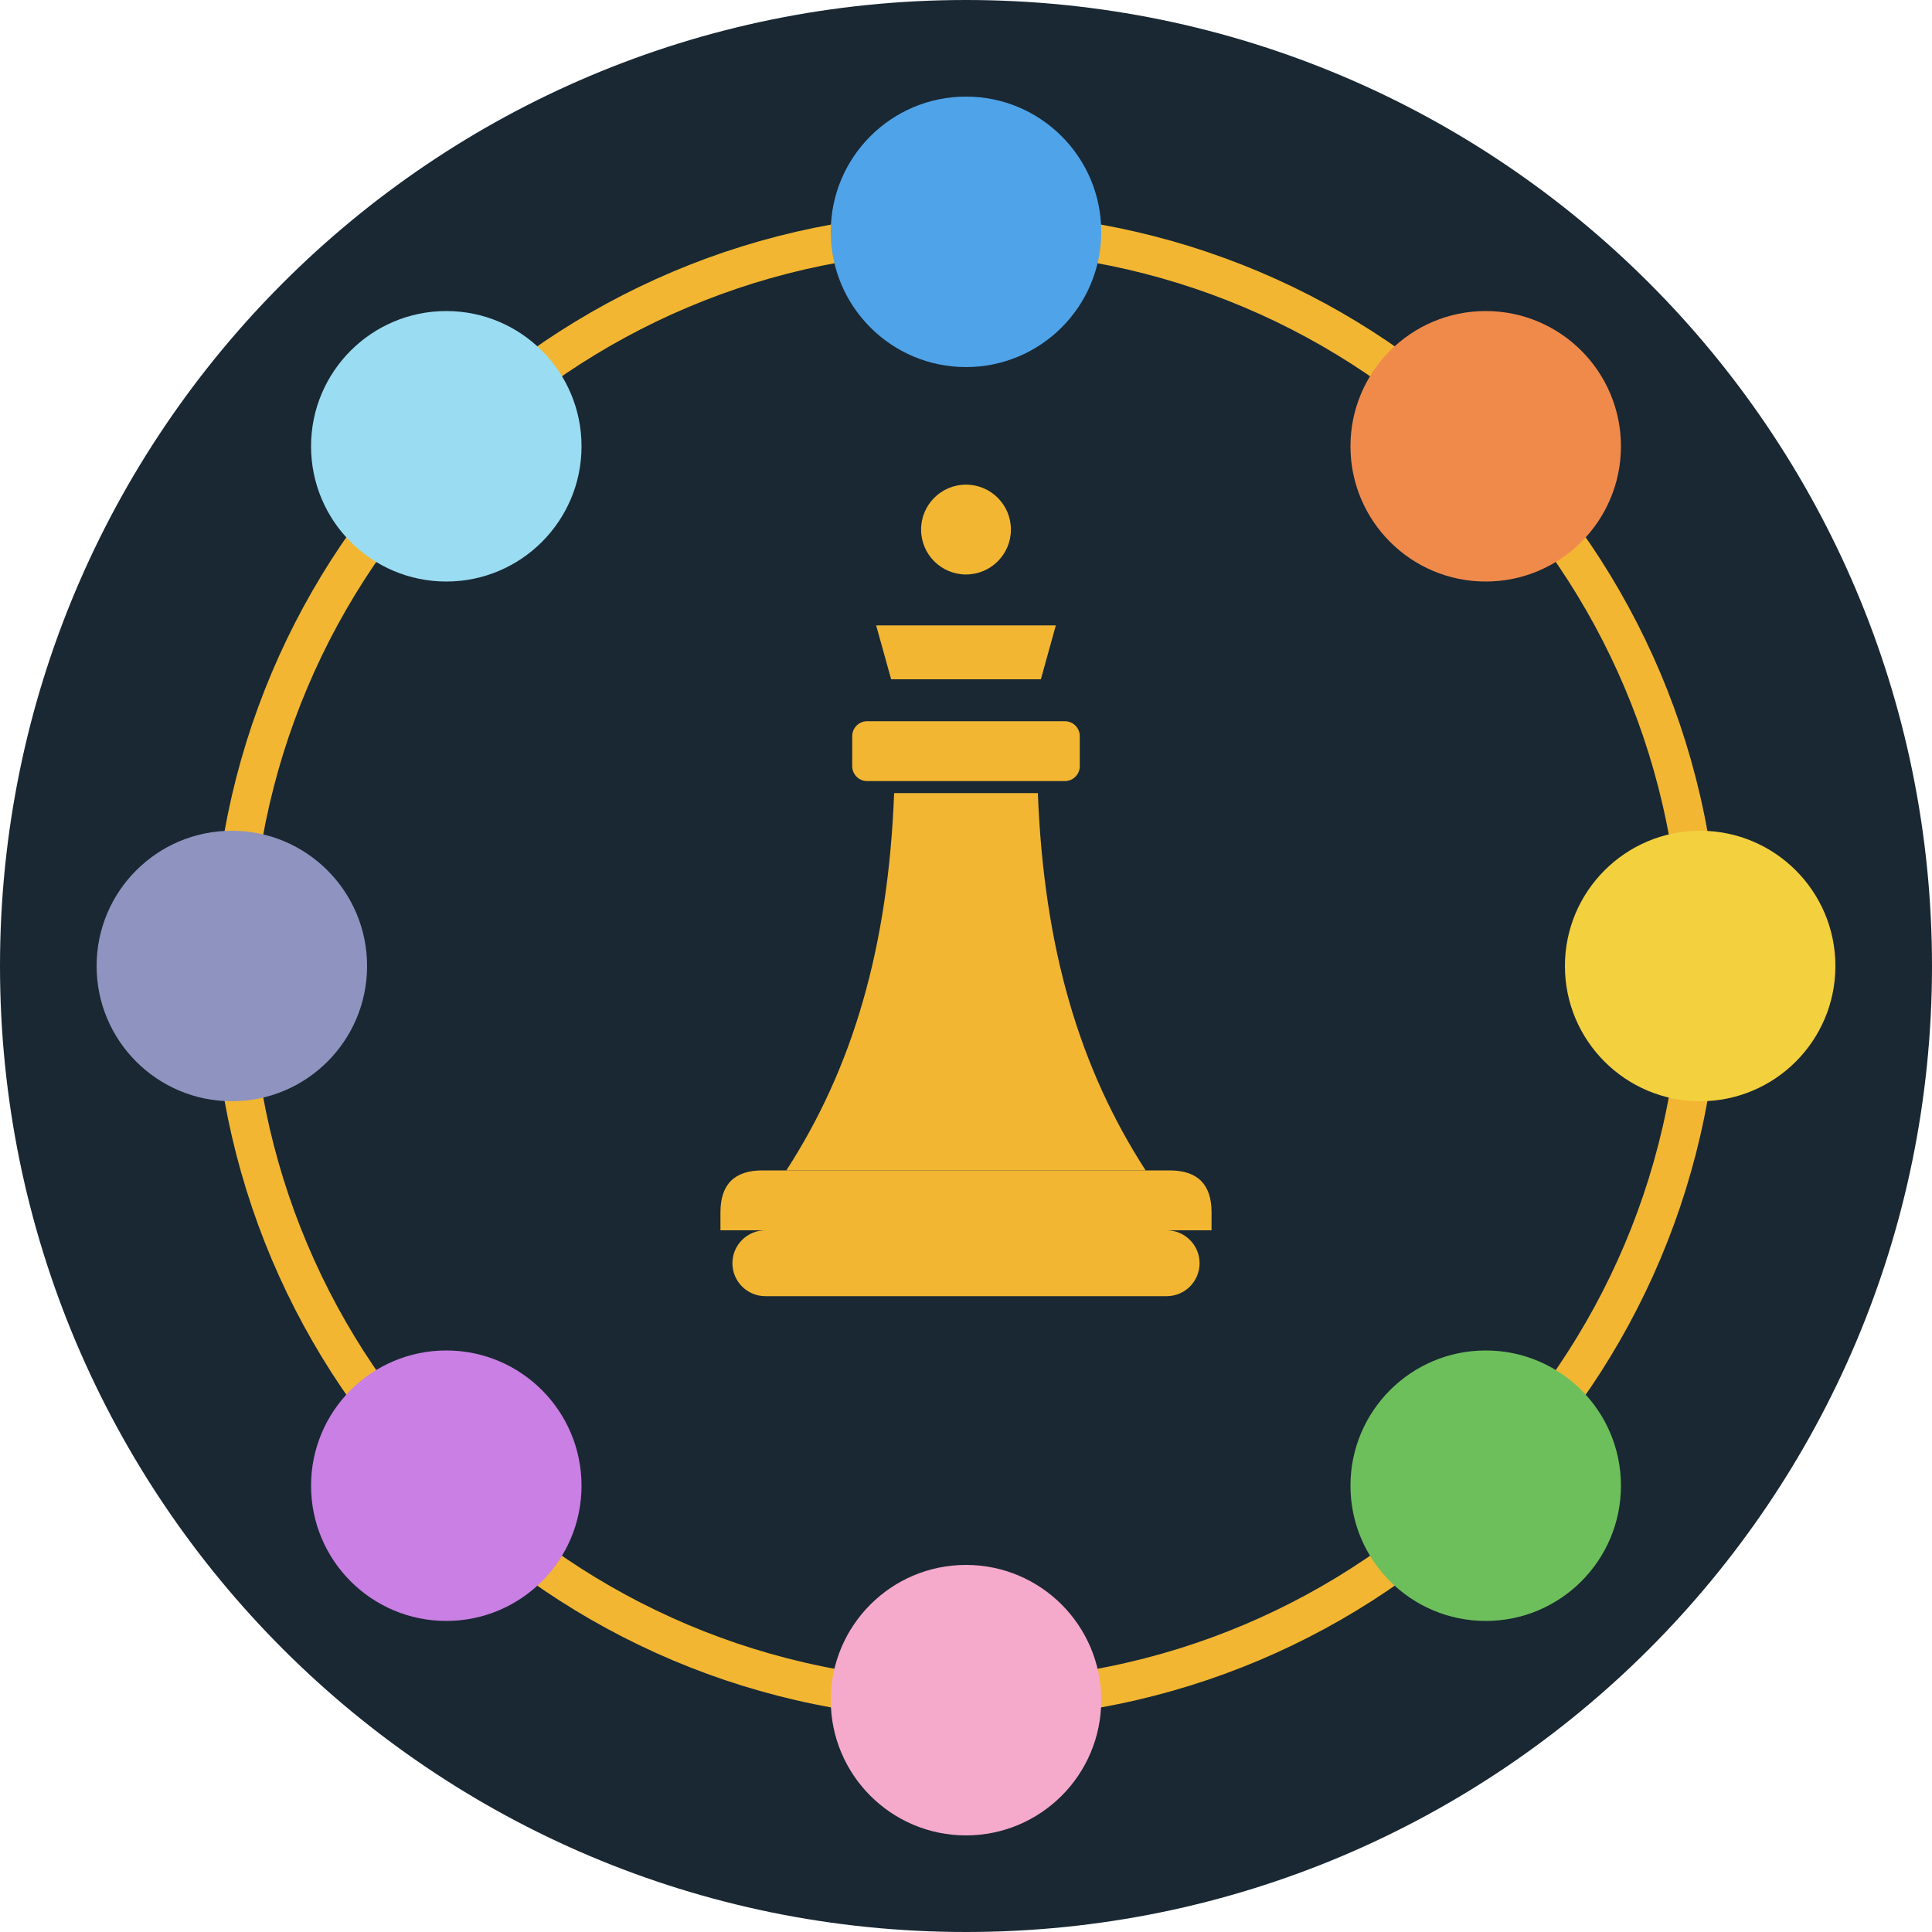
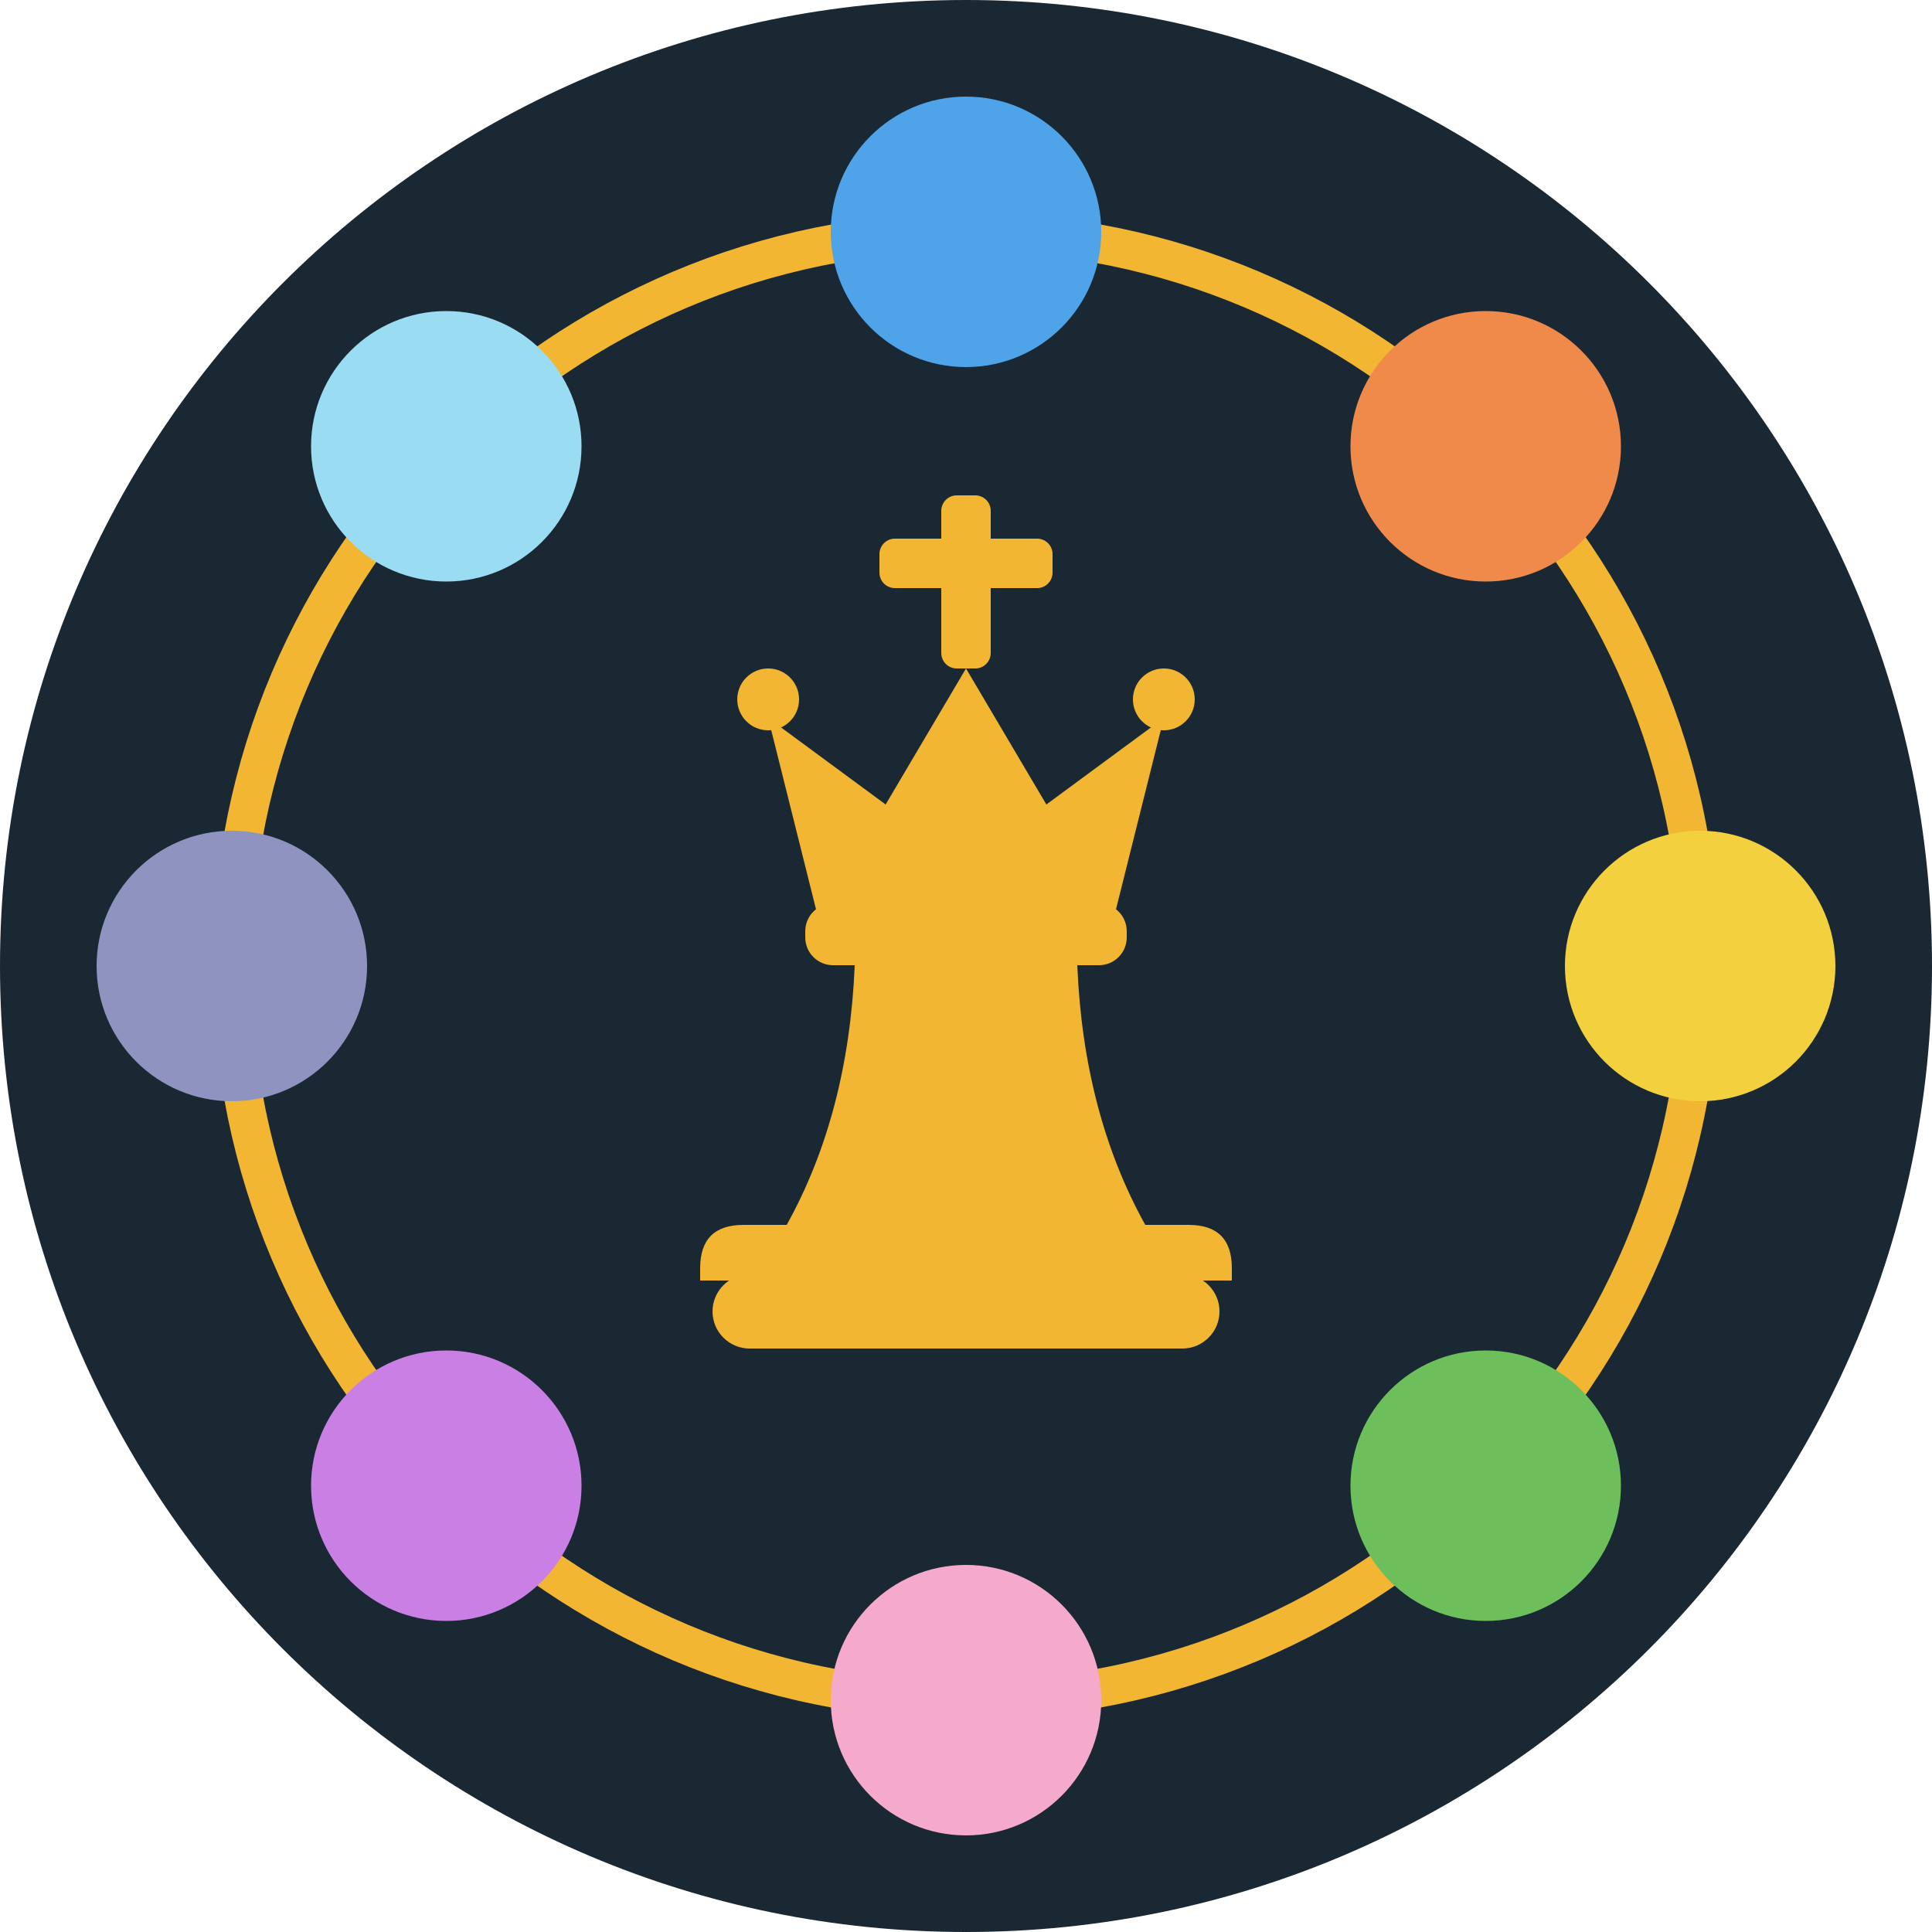
<svg xmlns="http://www.w3.org/2000/svg" viewBox="0 0 100 100">
  <circle cx="50" cy="50" r="50" fill="#192833" />
  <circle cx="50" cy="50" r="38" fill="none" stroke="#F2B632" stroke-width="2" />
  <circle cx="50.0" cy="12.0" r="7" fill="#4FA3E8" />
  <circle cx="76.9" cy="23.1" r="7" fill="#F08A4B" />
  <circle cx="88.0" cy="50.0" r="7" fill="#F3D03E" />
  <circle cx="76.9" cy="76.9" r="7" fill="#6DBF5B" />
  <circle cx="50.0" cy="88.0" r="7" fill="#F5A9CB" />
  <circle cx="23.1" cy="76.9" r="7" fill="#C97FE3" />
  <circle cx="12.0" cy="50.0" r="7" fill="#8E94BF" />
  <circle cx="23.1" cy="23.1" r="7" fill="#9ADCF2" />
  <g fill="#F2B632">
-     <g transform="translate(34.5 24) scale(.31)">
-       <circle cx="50" cy="11" r="7.5" />
-       <path d="M35 27h30l-2.5 9h-25z" />
-       <rect x="31" y="43" width="38" height="10" rx="2.5" />
-       <path d="M38 55c-1 26-7 46-18 63h60c-11-17-17-37-18-63z" />
-       <path d="M16 118h68q7 0 7 7v3H9v-3q0-7 7-7z" />
-       <rect x="11" y="128" width="78" height="11" rx="5.5" />
+     <g transform="translate(34 25) scale(.32)">
+       <rect x="46" y="2" width="8" height="28" rx="2.5" />
+       <rect x="36" y="9" width="28" height="8" rx="2.5" />
+       <path d="M26 70L18 38l19 14 13-22 13 22 19-14-8 32z" />
+       <circle cx="18" cy="35" r="5" />
+       <circle cx="82" cy="35" r="5" />
+       <circle cx="50" cy="26" r="0" />
+       <rect x="24" y="68" width="52" height="10" rx="4.5" />
+       <path d="M32 78q-1 24-11 42h58q-10-18-11-42z" />
+       <path d="M14 120h72q7 0 7 7v2H7v-2q0-7 7-7z" />
+       <rect x="9" y="128" width="82" height="12" rx="6" />
    </g>
  </g>
</svg>
